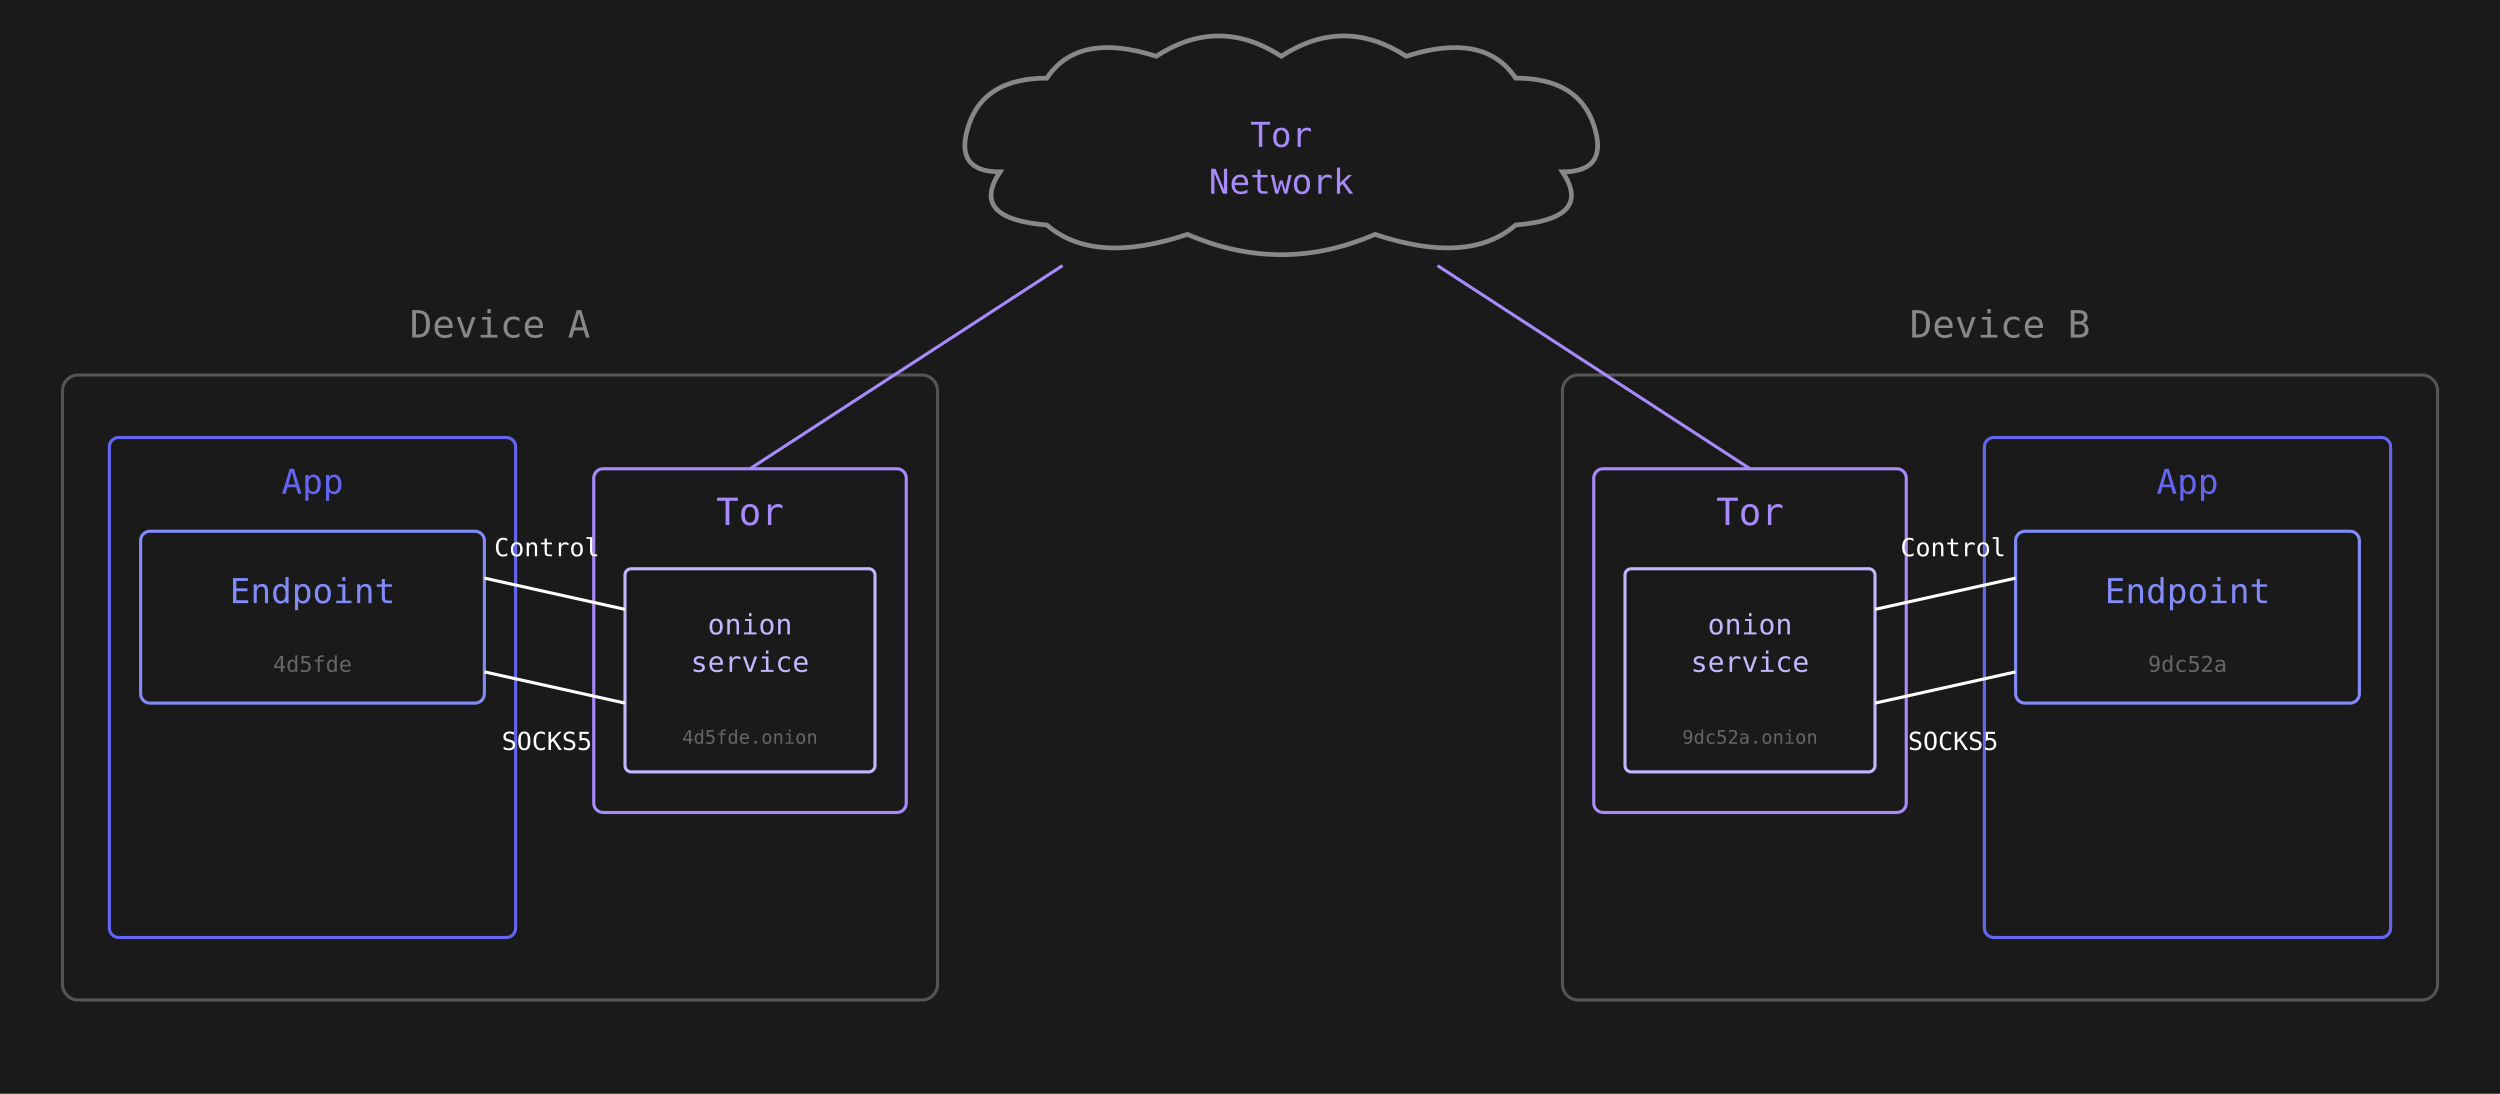
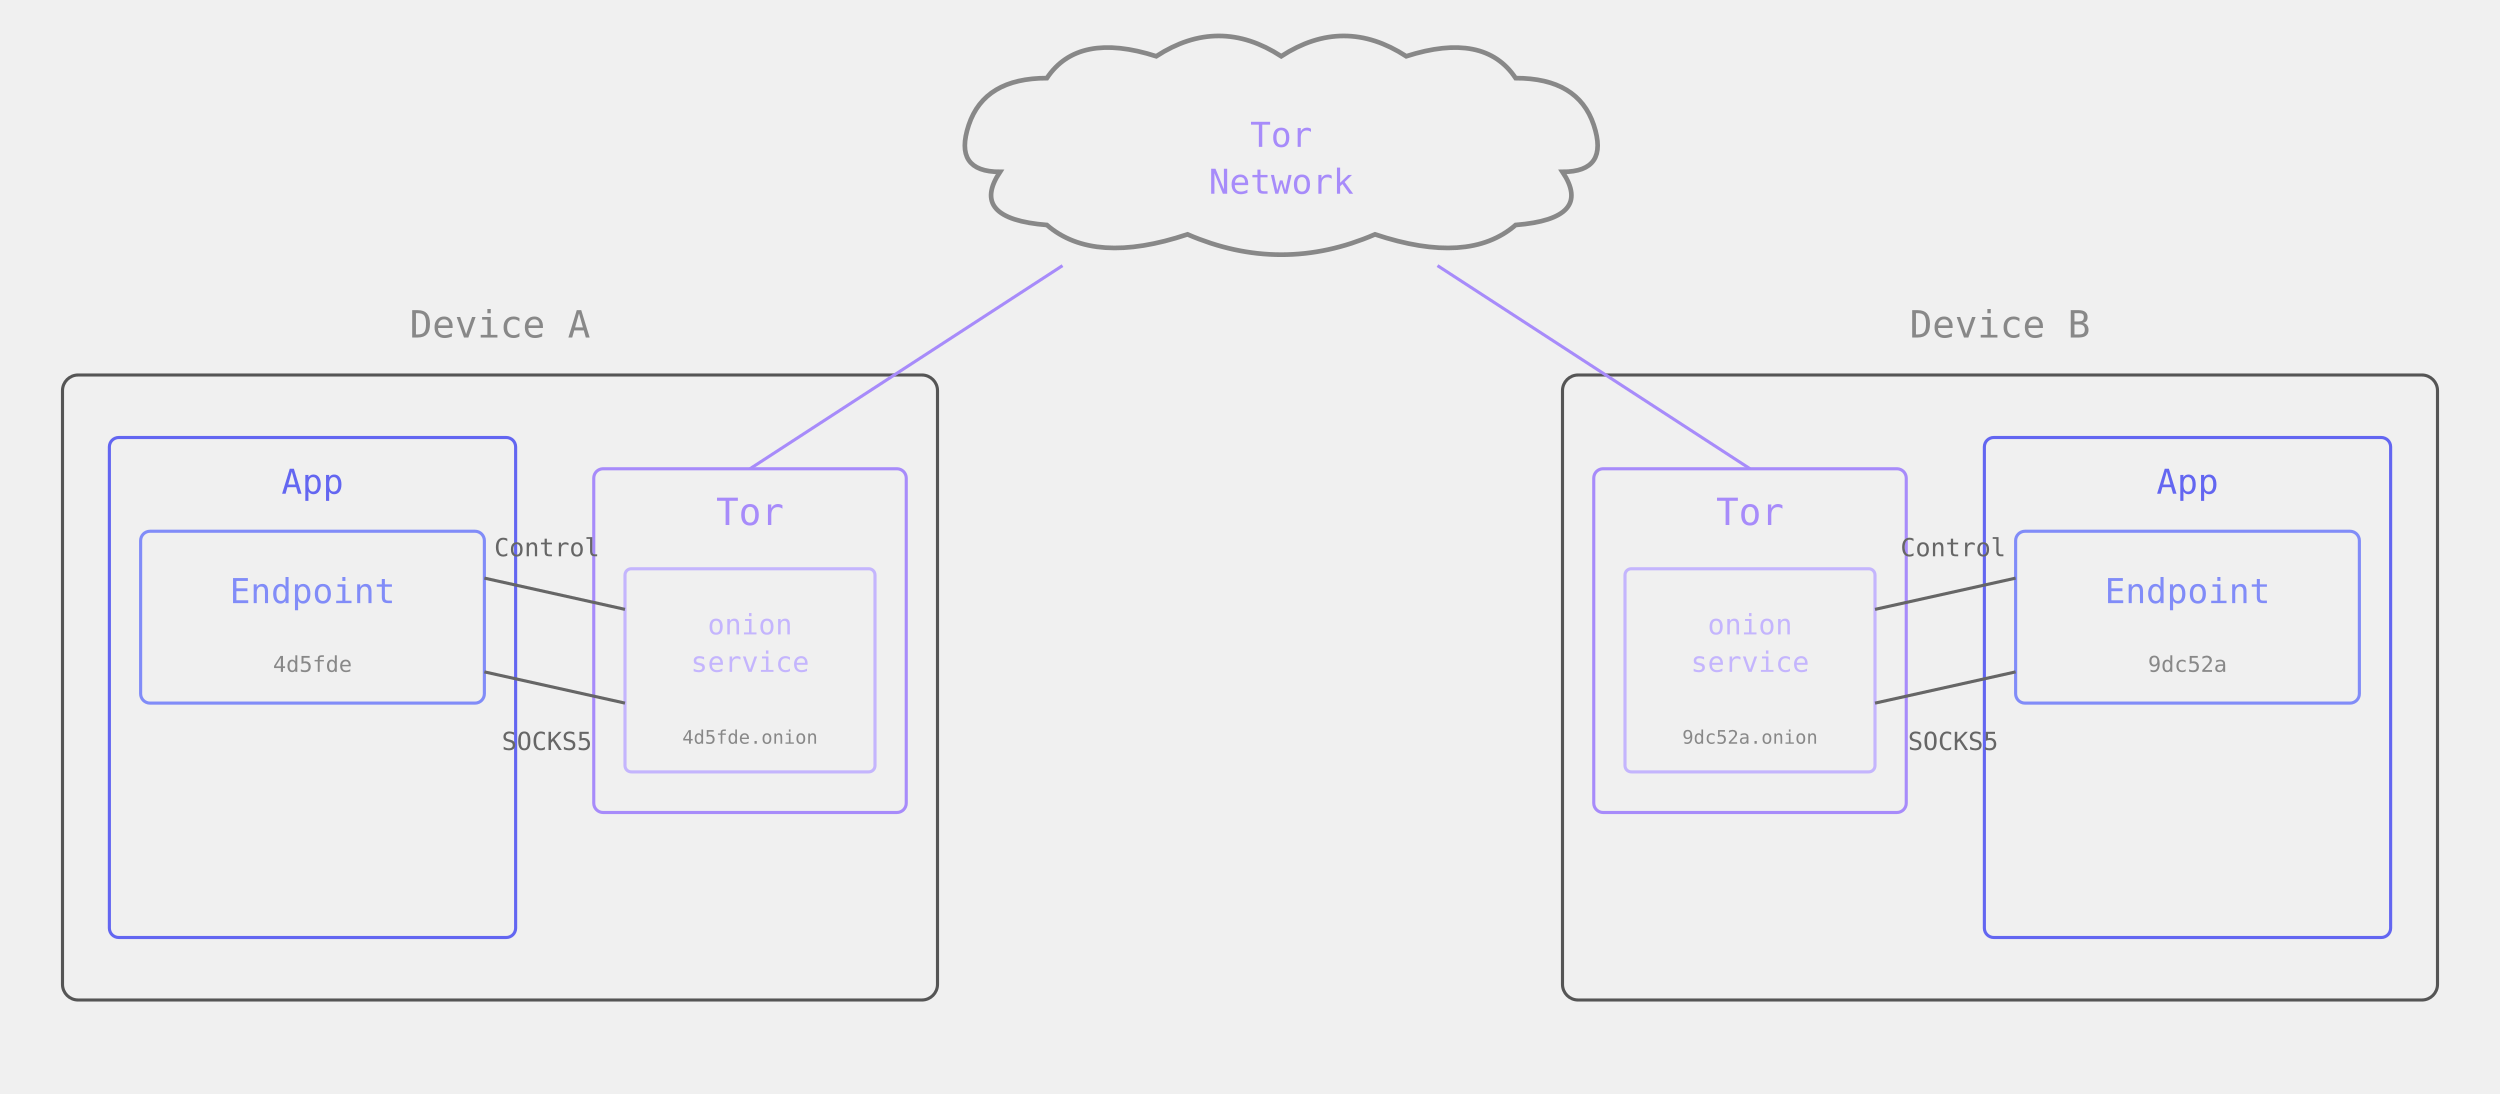
<svg xmlns="http://www.w3.org/2000/svg" viewBox="0 0 800 350">
-   <rect width="800" height="350" fill="#1a1a1a" />
  <path d="M320,55            Q305,55 310,40            Q315,25 335,25            Q345,10 370,18            Q390,5 410,18            Q430,5 450,18            Q475,10 485,25            Q505,25 510,40            Q515,55 500,55            Q510,70 485,72            Q470,85 440,75            Q410,88 380,75            Q350,85 335,72            Q310,70 320,55            Z" fill="none" stroke="#888" stroke-width="1.5" />
  <text x="410" y="47" text-anchor="middle" font-family="'Space Mono', monospace" font-size="11" fill="#a78bfa">Tor</text>
  <text x="410" y="62" text-anchor="middle" font-family="'Space Mono', monospace" font-size="11" fill="#a78bfa">Network</text>
  <rect x="20" y="120" width="280" height="200" rx="5" fill="none" stroke="#555" stroke-width="1" />
  <text x="160" y="108" text-anchor="middle" font-family="'Space Mono', monospace" font-size="12" fill="#888">Device A</text>
  <rect x="35" y="140" width="130" height="160" rx="3" fill="none" stroke="#6366f1" stroke-width="1" />
  <text x="100" y="158" text-anchor="middle" font-family="'Space Mono', monospace" font-size="11" fill="#6366f1">App</text>
  <rect x="45" y="170" width="110" height="55" rx="3" fill="none" stroke="#818cf8" stroke-width="1" />
  <text x="100" y="193" text-anchor="middle" font-family="'Space Mono', monospace" font-size="11" fill="#818cf8">Endpoint</text>
-   <text x="100" y="215" text-anchor="middle" font-family="'Space Mono', monospace" font-size="7" fill="#666">4d5fde</text>
+   <text x="100" y="215" text-anchor="middle" font-family="'Space Mono', monospace" font-size="7" fill="#888">4d5fde</text>
  <rect x="190" y="150" width="100" height="110" rx="3" fill="none" stroke="#a78bfa" stroke-width="1" />
  <text x="240" y="168" text-anchor="middle" font-family="'Space Mono', monospace" font-size="12" fill="#a78bfa">Tor</text>
  <rect x="200" y="182" width="80" height="65" rx="2" fill="none" stroke="#c4b5fd" stroke-width="1" />
  <text x="240" y="203" text-anchor="middle" font-family="'Space Mono', monospace" font-size="9" fill="#c4b5fd">onion</text>
  <text x="240" y="215" text-anchor="middle" font-family="'Space Mono', monospace" font-size="9" fill="#c4b5fd">service</text>
-   <text x="240" y="238" text-anchor="middle" font-family="'Space Mono', monospace" font-size="6" fill="#666">4d5fde.onion</text>
-   <line x1="155" y1="185" x2="200" y2="195" stroke="#fff" stroke-width="1" />
-   <text x="175" y="178" text-anchor="middle" font-family="'Space Mono', monospace" font-size="8" fill="#fff">Control</text>
-   <line x1="155" y1="215" x2="200" y2="225" stroke="#fff" stroke-width="1" />
-   <text x="175" y="240" text-anchor="middle" font-family="'Space Mono', monospace" font-size="8" fill="#fff">SOCKS5</text>
+   <text x="240" y="238" text-anchor="middle" font-family="'Space Mono', monospace" font-size="6" fill="#888">4d5fde.onion</text>
+   <line x1="155" y1="185" x2="200" y2="195" stroke="#666" stroke-width="1" />
+   <text x="175" y="178" text-anchor="middle" font-family="'Space Mono', monospace" font-size="8" fill="#666">Control</text>
+   <line x1="155" y1="215" x2="200" y2="225" stroke="#666" stroke-width="1" />
+   <text x="175" y="240" text-anchor="middle" font-family="'Space Mono', monospace" font-size="8" fill="#666">SOCKS5</text>
  <line x1="240" y1="150" x2="340" y2="85" stroke="#a78bfa" stroke-width="1" />
  <rect x="500" y="120" width="280" height="200" rx="5" fill="none" stroke="#555" stroke-width="1" />
  <text x="640" y="108" text-anchor="middle" font-family="'Space Mono', monospace" font-size="12" fill="#888">Device B</text>
  <rect x="510" y="150" width="100" height="110" rx="3" fill="none" stroke="#a78bfa" stroke-width="1" />
  <text x="560" y="168" text-anchor="middle" font-family="'Space Mono', monospace" font-size="12" fill="#a78bfa">Tor</text>
  <rect x="520" y="182" width="80" height="65" rx="2" fill="none" stroke="#c4b5fd" stroke-width="1" />
  <text x="560" y="203" text-anchor="middle" font-family="'Space Mono', monospace" font-size="9" fill="#c4b5fd">onion</text>
  <text x="560" y="215" text-anchor="middle" font-family="'Space Mono', monospace" font-size="9" fill="#c4b5fd">service</text>
-   <text x="560" y="238" text-anchor="middle" font-family="'Space Mono', monospace" font-size="6" fill="#666">9dc52a.onion</text>
+   <text x="560" y="238" text-anchor="middle" font-family="'Space Mono', monospace" font-size="6" fill="#888">9dc52a.onion</text>
  <rect x="635" y="140" width="130" height="160" rx="3" fill="none" stroke="#6366f1" stroke-width="1" />
  <text x="700" y="158" text-anchor="middle" font-family="'Space Mono', monospace" font-size="11" fill="#6366f1">App</text>
  <rect x="645" y="170" width="110" height="55" rx="3" fill="none" stroke="#818cf8" stroke-width="1" />
  <text x="700" y="193" text-anchor="middle" font-family="'Space Mono', monospace" font-size="11" fill="#818cf8">Endpoint</text>
-   <text x="700" y="215" text-anchor="middle" font-family="'Space Mono', monospace" font-size="7" fill="#666">9dc52a</text>
-   <line x1="600" y1="195" x2="645" y2="185" stroke="#fff" stroke-width="1" />
-   <text x="625" y="178" text-anchor="middle" font-family="'Space Mono', monospace" font-size="8" fill="#fff">Control</text>
-   <line x1="600" y1="225" x2="645" y2="215" stroke="#fff" stroke-width="1" />
-   <text x="625" y="240" text-anchor="middle" font-family="'Space Mono', monospace" font-size="8" fill="#fff">SOCKS5</text>
+   <text x="700" y="215" text-anchor="middle" font-family="'Space Mono', monospace" font-size="7" fill="#888">9dc52a</text>
+   <line x1="600" y1="195" x2="645" y2="185" stroke="#666" stroke-width="1" />
+   <text x="625" y="178" text-anchor="middle" font-family="'Space Mono', monospace" font-size="8" fill="#666">Control</text>
+   <line x1="600" y1="225" x2="645" y2="215" stroke="#666" stroke-width="1" />
+   <text x="625" y="240" text-anchor="middle" font-family="'Space Mono', monospace" font-size="8" fill="#666">SOCKS5</text>
  <line x1="560" y1="150" x2="460" y2="85" stroke="#a78bfa" stroke-width="1" />
</svg>
